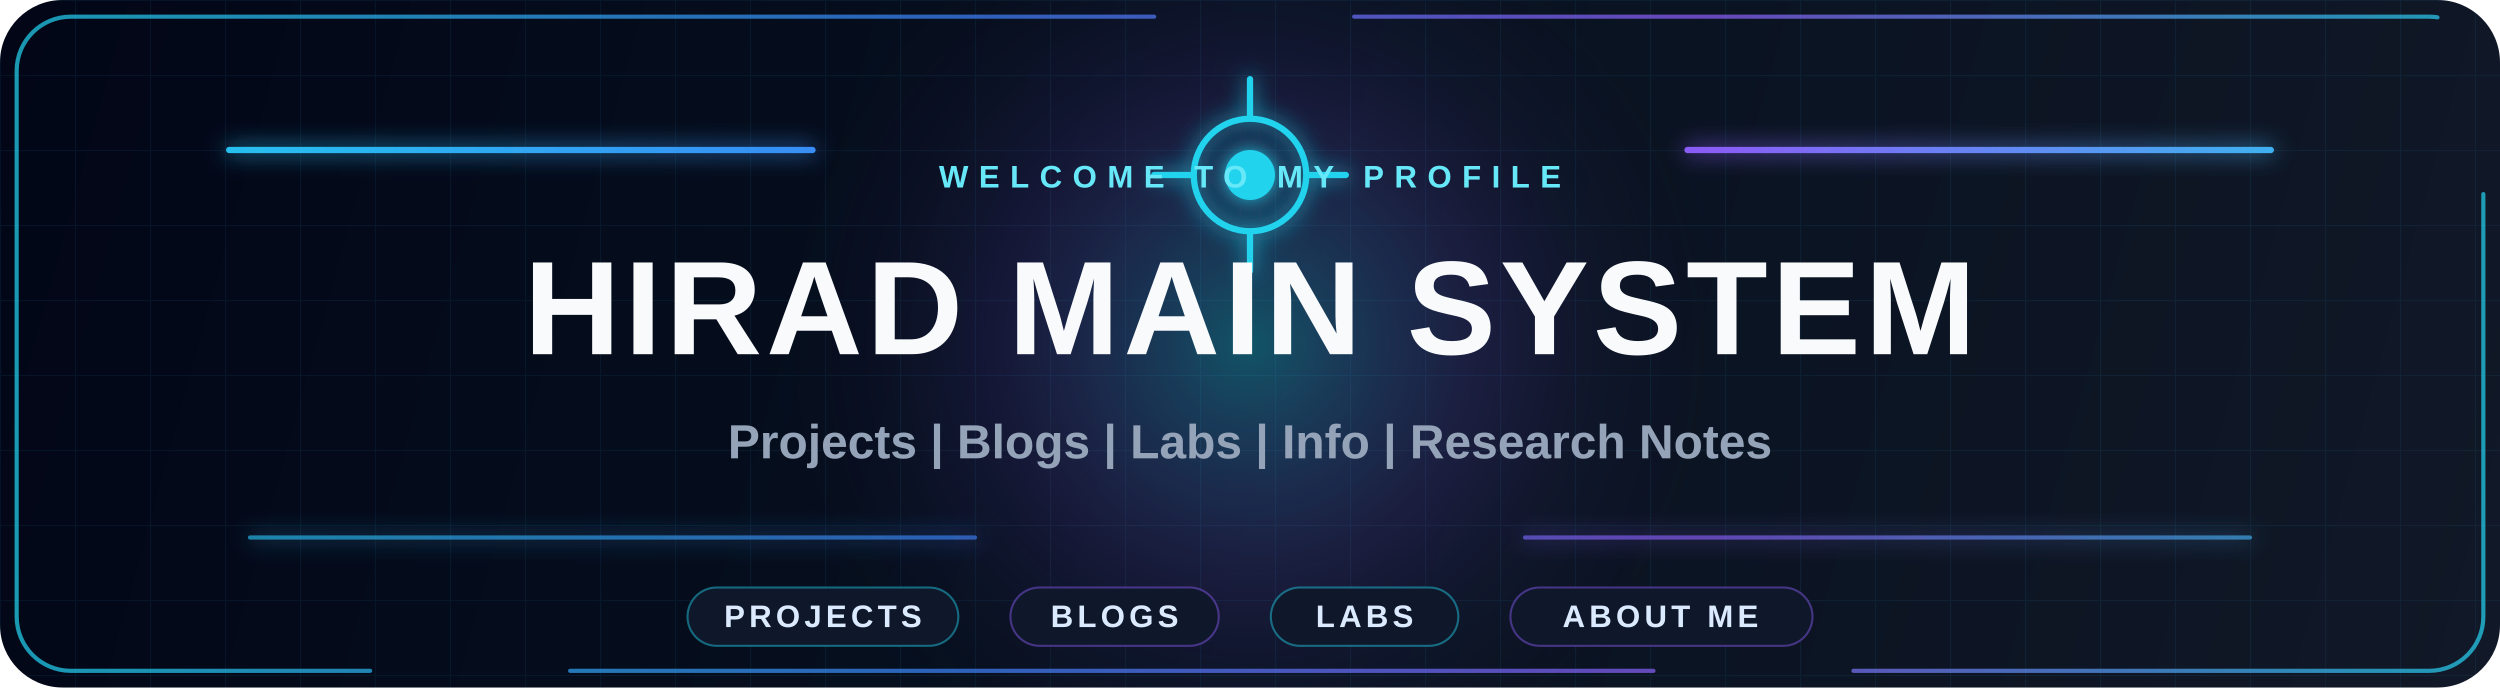
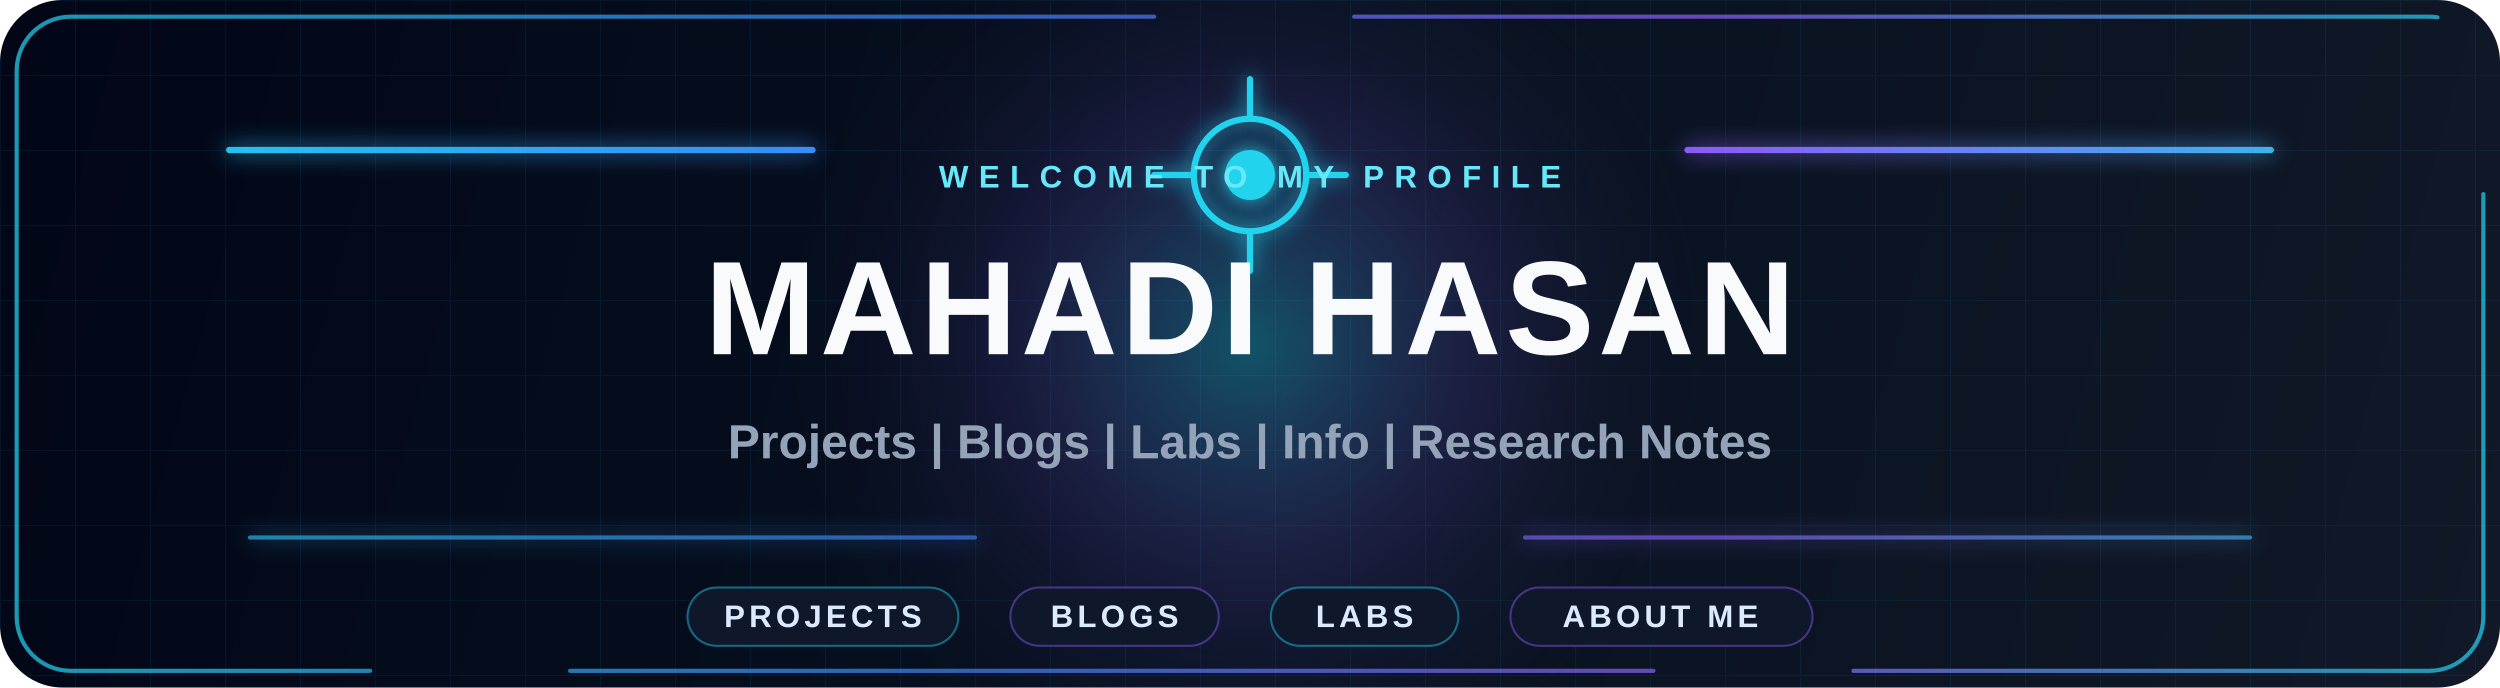
<svg xmlns="http://www.w3.org/2000/svg" width="1200" height="330" viewBox="0 0 1200 330">
  <defs>
    <linearGradient id="bg" x1="0" y1="0" x2="1200" y2="330" gradientUnits="userSpaceOnUse">
      <stop offset="0%" stop-color="#020617" />
      <stop offset="48%" stop-color="#07111f" />
      <stop offset="100%" stop-color="#111827" />
    </linearGradient>
    <linearGradient id="flow" x1="0" y1="0" x2="1200" y2="0" gradientUnits="userSpaceOnUse">
      <stop offset="0%" stop-color="#22d3ee" />
      <stop offset="38%" stop-color="#3b82f6" />
      <stop offset="68%" stop-color="#8b5cf6" />
      <stop offset="100%" stop-color="#22d3ee" />
      <animateTransform attributeName="gradientTransform" type="translate" values="-180 0;180 0;-180 0" dur="6s" repeatCount="indefinite" />
    </linearGradient>
    <radialGradient id="core" cx="50%" cy="50%" r="50%">
      <stop offset="0%" stop-color="#22d3ee" stop-opacity="0.35" />
      <stop offset="50%" stop-color="#8b5cf6" stop-opacity="0.12" />
      <stop offset="100%" stop-color="#020617" stop-opacity="0" />
    </radialGradient>
    <pattern id="grid" width="36" height="36" patternUnits="userSpaceOnUse">
      <path d="M36 0H0V36" fill="none" stroke="#38bdf8" stroke-opacity="0.07">
        <animateTransform attributeName="transform" type="translate" values="0 0;36 36;0 0" dur="22s" repeatCount="indefinite" />
      </path>
    </pattern>
    <filter id="glow" x="-35%" y="-35%" width="170%" height="170%">
      <feGaussianBlur stdDeviation="5" result="blur" />
      <feMerge>
        <feMergeNode in="blur" />
        <feMergeNode in="SourceGraphic" />
      </feMerge>
    </filter>
    <style>
      .kicker { font: 800 15px 'Segoe UI', Arial, sans-serif; letter-spacing: 5px; fill: #67e8f9; }
      .title { font: 900 64px 'Segoe UI', Arial, sans-serif; letter-spacing: 2px; fill: #f8fafc; }
      .desc { font: 600 23px 'Segoe UI', Arial, sans-serif; fill: #94a3b8; }
      .chip { font: 800 15px 'Segoe UI', Arial, sans-serif; letter-spacing: 2px; fill: #dbeafe; }
    </style>
  </defs>
  <rect width="1200" height="330" rx="30" fill="url(#bg)" />
  <rect width="1200" height="330" rx="30" fill="url(#grid)" />
  <circle cx="600" cy="165" r="240" fill="url(#core)">
    <animate attributeName="r" values="220;260;220" dur="7s" repeatCount="indefinite" />
  </circle>
  <rect x="8" y="8" width="1184" height="314" rx="26" fill="none" stroke="url(#flow)" stroke-width="2" stroke-opacity="0.72" stroke-dasharray="520 96" stroke-linecap="round">
    <animate attributeName="stroke-dashoffset" from="0" to="-616" dur="18s" repeatCount="indefinite" />
  </rect>
  <g filter="url(#glow)">
    <path d="M110 72H390" stroke="url(#flow)" stroke-width="3" stroke-linecap="round" />
    <path d="M810 72H1090" stroke="url(#flow)" stroke-width="3" stroke-linecap="round" />
    <path d="M120 258H468" stroke="url(#flow)" stroke-width="2" stroke-linecap="round" opacity="0.65" />
    <path d="M732 258H1080" stroke="url(#flow)" stroke-width="2" stroke-linecap="round" opacity="0.65" />
  </g>
  <g transform="translate(600 84)" filter="url(#glow)">
    <circle r="27" fill="none" stroke="#22d3ee" stroke-width="3" />
    <circle r="12" fill="#22d3ee" />
    <path d="M-46 0H-28M28 0H46M0 -46V-28M0 28V46" stroke="#22d3ee" stroke-width="3" stroke-linecap="round" />
    <animateTransform attributeName="transform" type="rotate" from="0 600 84" to="360 600 84" dur="18s" repeatCount="indefinite" />
  </g>
  <text x="600" y="90" text-anchor="middle" class="kicker">WELCOME TO MY PROFILE</text>
-   <text x="600" y="170" text-anchor="middle" class="title">HIRAD MAIN SYSTEM</text>
+   <text x="600" y="170" text-anchor="middle" class="title">MAHADI HASAN</text>
  <text x="600" y="220" text-anchor="middle" class="desc">Projects | Blogs | Labs | Info | Research Notes</text>
  <g transform="translate(330 282)">
    <rect width="130" height="28" rx="14" fill="#0f172a" stroke="#22d3ee" stroke-opacity="0.45" />
    <text x="65" y="19" text-anchor="middle" class="chip">PROJECTS</text>
  </g>
  <g transform="translate(485 282)">
    <rect width="100" height="28" rx="14" fill="#0f172a" stroke="#8b5cf6" stroke-opacity="0.45" />
    <text x="50" y="19" text-anchor="middle" class="chip">BLOGS</text>
  </g>
  <g transform="translate(610 282)">
    <rect width="90" height="28" rx="14" fill="#0f172a" stroke="#22d3ee" stroke-opacity="0.45" />
    <text x="45" y="19" text-anchor="middle" class="chip">LABS</text>
  </g>
  <g transform="translate(725 282)">
    <rect width="145" height="28" rx="14" fill="#0f172a" stroke="#8b5cf6" stroke-opacity="0.45" />
    <text x="72" y="19" text-anchor="middle" class="chip">ABOUT ME</text>
  </g>
</svg>
